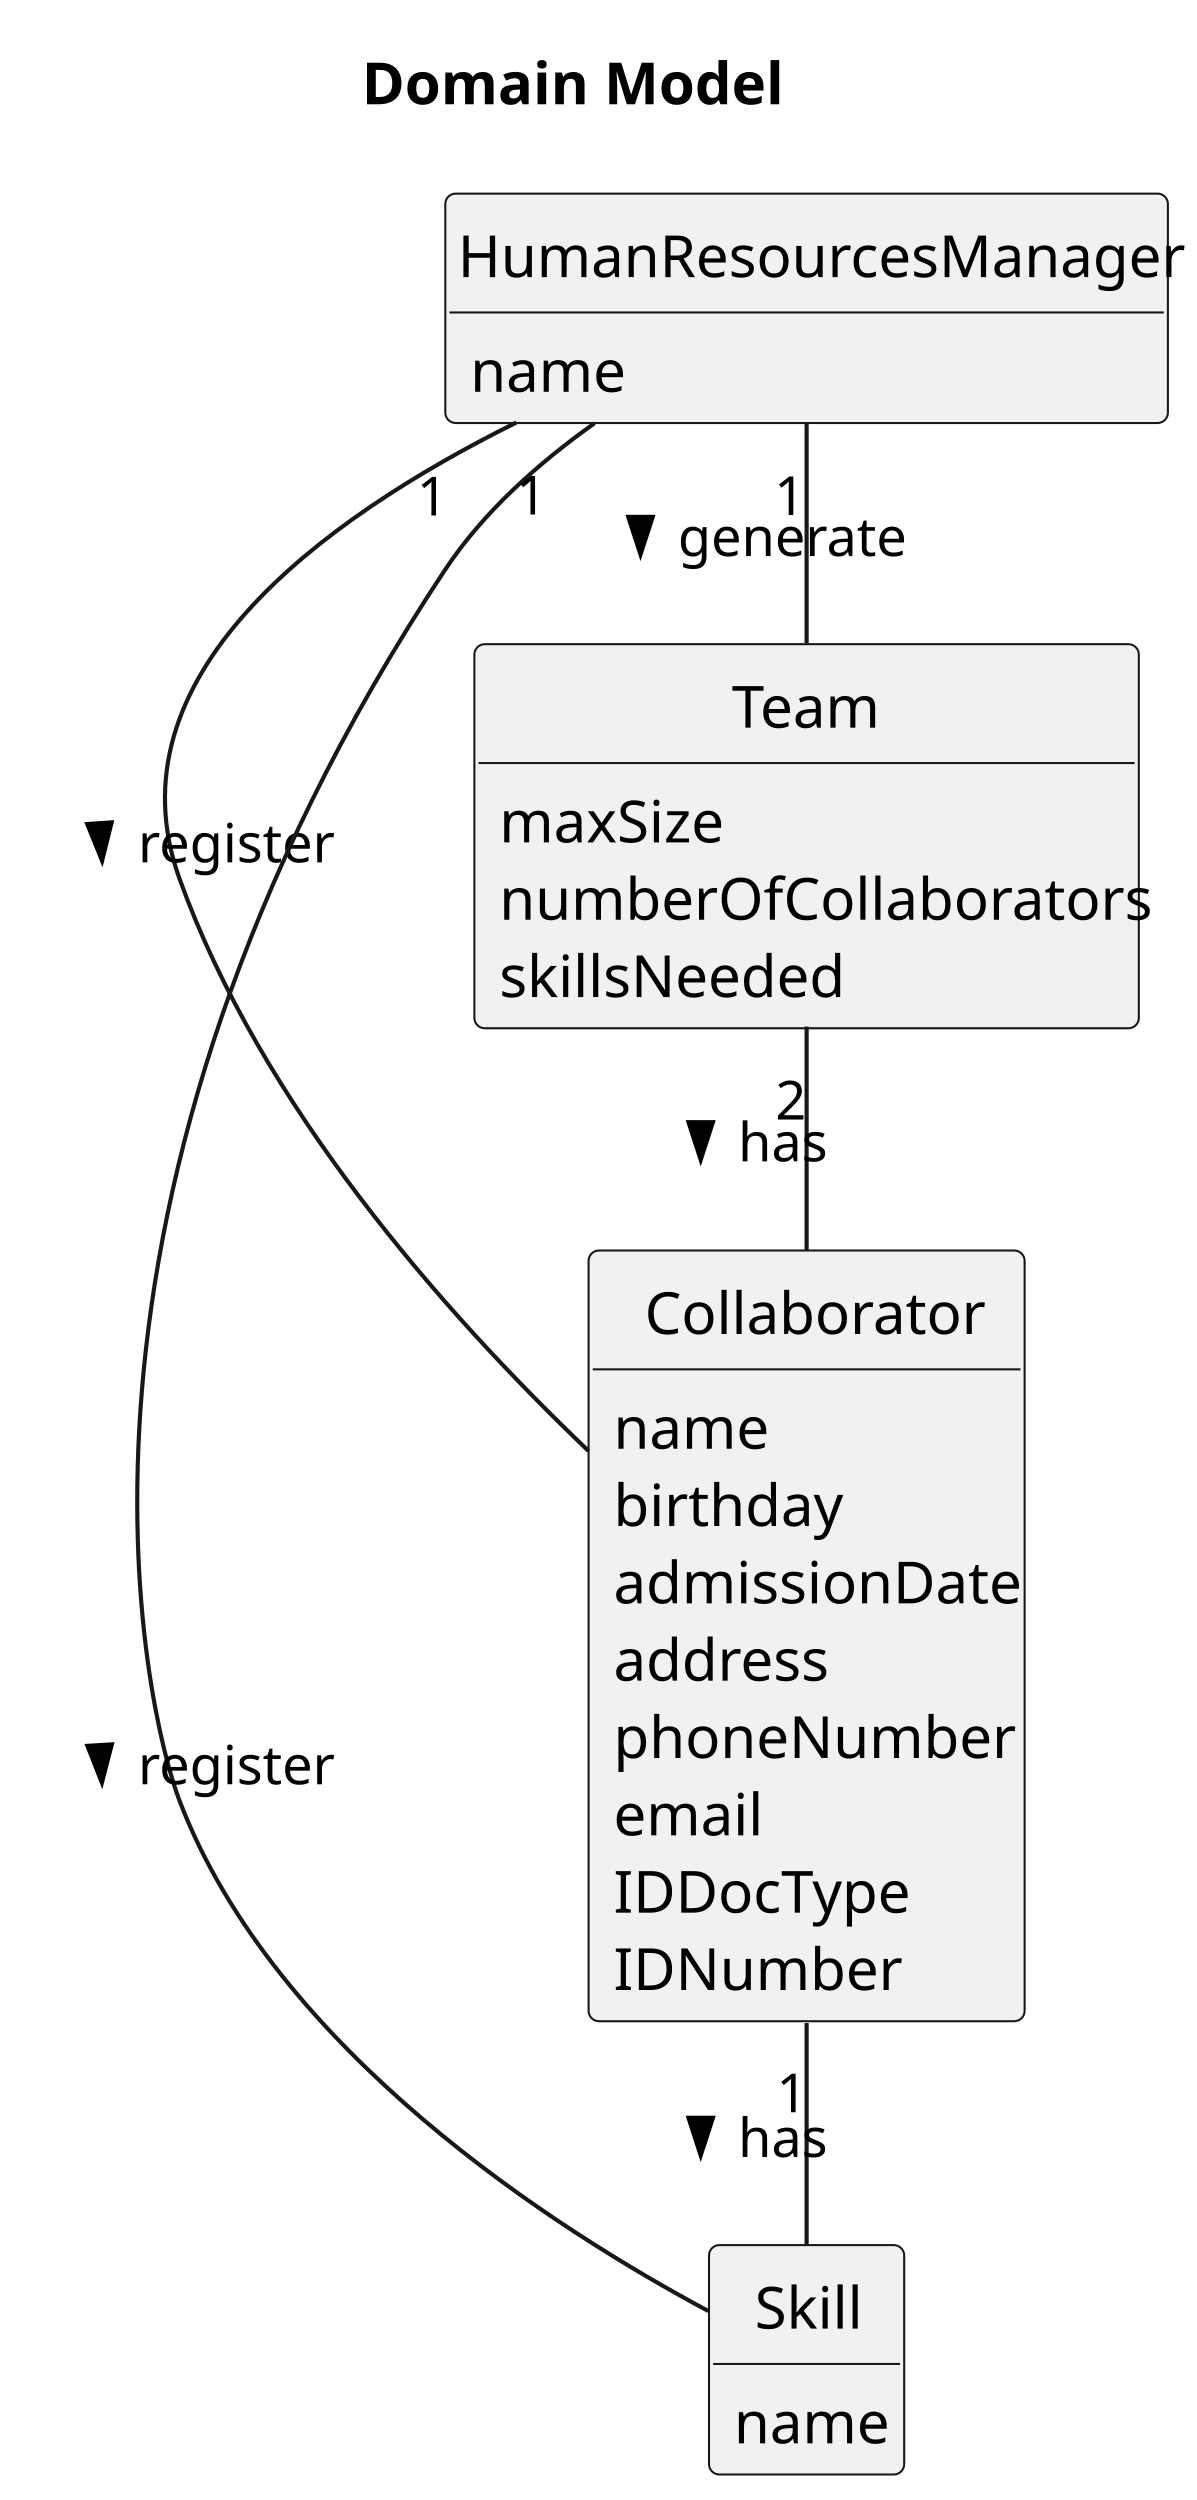
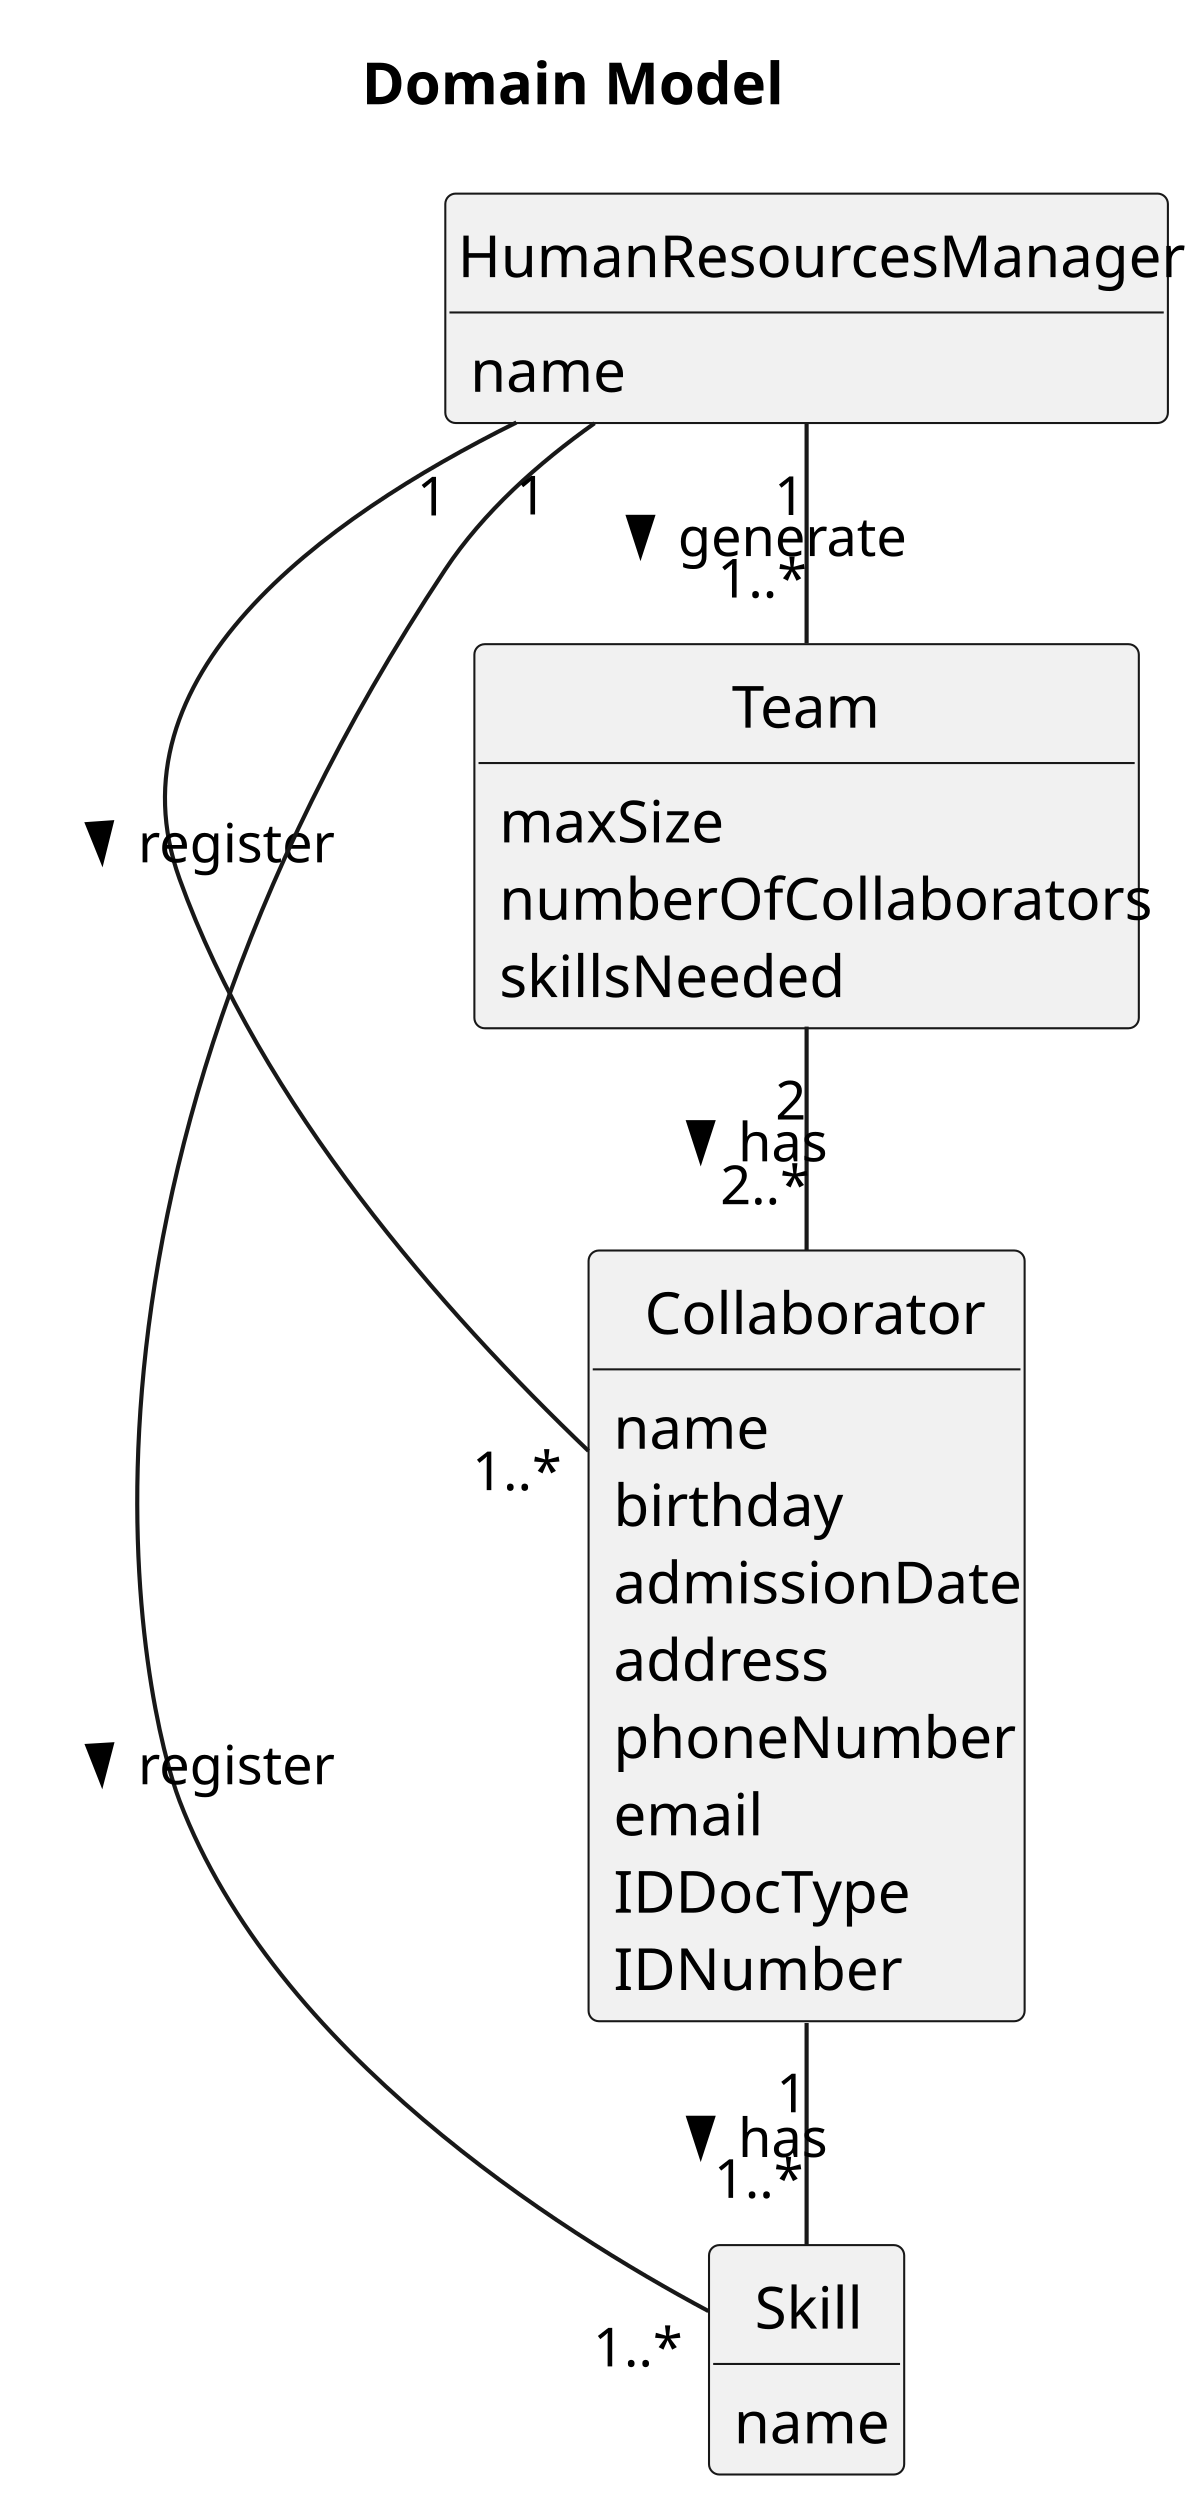
<svg xmlns="http://www.w3.org/2000/svg" contentStyleType="text/css" height="602px" preserveAspectRatio="none" style="width:288px;height:602px;background:#FFFFFF;" version="1.1" viewBox="0 0 288 602" width="288px" zoomAndPan="magnify">
  <defs />
  <g>
    <text fill="#000000" font-family="sans-serif" font-size="14" font-weight="bold" lengthAdjust="spacing" textLength="100" x="87.115" y="25.107">Domain Model</text>
    <g id="elem_HumanResourcesManager">
      <rect codeLine="14" fill="#F1F1F1" height="55.242" id="HumanResourcesManager" rx="2.5" ry="2.5" style="stroke:#181818;stroke-width:0.5;" width="174" x="107.23" y="46.621" />
      <text fill="#000000" font-family="sans-serif" font-size="14" lengthAdjust="spacing" textLength="168" x="110.23" y="66.728">HumanResourcesManager</text>
      <line style="stroke:#181818;stroke-width:0.5;" x1="108.23" x2="280.23" y1="75.242" y2="75.242" />
      <text fill="#000000" font-family="sans-serif" font-size="14" lengthAdjust="spacing" textLength="35" x="113.23" y="94.35">name</text>
    </g>
    <g id="elem_Team">
      <rect codeLine="18" fill="#F1F1F1" height="92.484" id="Team" rx="2.5" ry="2.5" style="stroke:#181818;stroke-width:0.5;" width="160" x="114.23" y="155.121" />
      <text fill="#000000" font-family="sans-serif" font-size="14" lengthAdjust="spacing" textLength="36" x="176.23" y="175.228">Team</text>
      <line style="stroke:#181818;stroke-width:0.5;" x1="115.23" x2="273.23" y1="183.742" y2="183.742" />
      <text fill="#000000" font-family="sans-serif" font-size="14" lengthAdjust="spacing" textLength="51" x="120.23" y="202.85">maxSize</text>
      <text fill="#000000" font-family="sans-serif" font-size="14" lengthAdjust="spacing" textLength="148" x="120.23" y="221.471">numberOfCollaborators</text>
      <text fill="#000000" font-family="sans-serif" font-size="14" lengthAdjust="spacing" textLength="79" x="120.23" y="240.092">skillsNeeded</text>
    </g>
    <g id="elem_Collaborator">
      <rect codeLine="24" fill="#F1F1F1" height="185.59" id="Collaborator" rx="2.5" ry="2.5" style="stroke:#181818;stroke-width:0.5;" width="105" x="141.73" y="301.121" />
      <text fill="#000000" font-family="sans-serif" font-size="14" lengthAdjust="spacing" textLength="78" x="155.23" y="321.228">Collaborator</text>
      <line style="stroke:#181818;stroke-width:0.5;" x1="142.73" x2="245.73" y1="329.742" y2="329.742" />
      <text fill="#000000" font-family="sans-serif" font-size="14" lengthAdjust="spacing" textLength="35" x="147.73" y="348.85">name</text>
      <text fill="#000000" font-family="sans-serif" font-size="14" lengthAdjust="spacing" textLength="51" x="147.73" y="367.471">birthday</text>
      <text fill="#000000" font-family="sans-serif" font-size="14" lengthAdjust="spacing" textLength="93" x="147.73" y="386.092">admissionDate</text>
      <text fill="#000000" font-family="sans-serif" font-size="14" lengthAdjust="spacing" textLength="51" x="147.73" y="404.713">address</text>
      <text fill="#000000" font-family="sans-serif" font-size="14" lengthAdjust="spacing" textLength="89" x="147.73" y="423.334">phoneNumber</text>
      <text fill="#000000" font-family="sans-serif" font-size="14" lengthAdjust="spacing" textLength="33" x="147.73" y="441.955">email</text>
      <text fill="#000000" font-family="sans-serif" font-size="14" lengthAdjust="spacing" textLength="70" x="147.73" y="460.576">IDDocType</text>
      <text fill="#000000" font-family="sans-serif" font-size="14" lengthAdjust="spacing" textLength="62" x="147.73" y="479.197">IDNumber</text>
    </g>
    <g id="elem_Skill">
      <rect codeLine="35" fill="#F1F1F1" height="55.242" id="Skill" rx="2.5" ry="2.5" style="stroke:#181818;stroke-width:0.5;" width="47" x="170.73" y="540.621" />
      <text fill="#000000" font-family="sans-serif" font-size="14" lengthAdjust="spacing" textLength="25" x="181.73" y="560.729">Skill</text>
      <line style="stroke:#181818;stroke-width:0.5;" x1="171.73" x2="216.73" y1="569.242" y2="569.242" />
      <text fill="#000000" font-family="sans-serif" font-size="14" lengthAdjust="spacing" textLength="35" x="176.73" y="588.35">name</text>
    </g>
    <g id="link_HumanResourcesManager_Team">
      <path codeLine="39" d="M194.23,101.641 C194.23,117.191 194.23,137.041 194.23,154.911 " fill="none" id="HumanResourcesManager-Team" style="stroke:#181818;stroke-width:1.0;" />
      <polygon fill="#000000" points="154.23,133.517,157.169,124.472,151.291,124.472,154.23,133.517" style="stroke:#000000;stroke-width:1.0;" />
      <text fill="#000000" font-family="sans-serif" font-size="13" lengthAdjust="spacing" textLength="50" x="163.23" y="133.899">generate</text>
      <text fill="#000000" font-family="sans-serif" font-size="13" lengthAdjust="spacing" textLength="7" x="186.421" y="124.005">1</text>
+       <text fill="#000000" font-family="sans-serif" font-size="13" lengthAdjust="spacing" textLength="20" x="172.761" y="143.89">1..*</text>
    </g>
    <g id="link_HumanResourcesManager_Collaborator">
      <path codeLine="40" d="M124.35,101.731 C76.92,125.301 25.75,163.081 43.23,211.621 C62.8,265.981 106.38,315.641 141.71,349.391 " fill="none" id="HumanResourcesManager-Collaborator" style="stroke:#181818;stroke-width:1.0;" />
      <polygon fill="#000000" points="24.58,207.254,26.879,198.026,21.015,198.437,24.58,207.254" style="stroke:#000000;stroke-width:1.0;" />
      <text fill="#000000" font-family="sans-serif" font-size="13" lengthAdjust="spacing" textLength="43" x="33.23" y="207.649">register</text>
      <text fill="#000000" font-family="sans-serif" font-size="13" lengthAdjust="spacing" textLength="7" x="100.381" y="124.115">1</text>
+       <text fill="#000000" font-family="sans-serif" font-size="13" lengthAdjust="spacing" textLength="20" x="113.7" y="358.822">1..*</text>
    </g>
    <g id="link_Team_Collaborator">
      <path codeLine="41" d="M194.23,247.211 C194.23,263.441 194.23,282.311 194.23,301.011 " fill="none" id="Team-Collaborator" style="stroke:#181818;stroke-width:1.0;" />
      <polygon fill="#000000" points="168.73,279.267,171.669,270.221,165.791,270.221,168.73,279.267" style="stroke:#000000;stroke-width:1.0;" />
      <text fill="#000000" font-family="sans-serif" font-size="13" lengthAdjust="spacing" textLength="21" x="177.73" y="279.649">has</text>
      <text fill="#000000" font-family="sans-serif" font-size="13" lengthAdjust="spacing" textLength="7" x="186.694" y="269.584">2</text>
+       <text fill="#000000" font-family="sans-serif" font-size="13" lengthAdjust="spacing" textLength="20" x="173.433" y="289.97">2..*</text>
    </g>
    <g id="link_Collaborator_Skill">
      <path codeLine="42" d="M194.23,487.131 C194.23,506.661 194.23,525.791 194.23,540.551 " fill="none" id="Collaborator-Skill" style="stroke:#181818;stroke-width:1.0;" />
      <polygon fill="#000000" points="168.73,519.017,171.669,509.971,165.791,509.971,168.73,519.017" style="stroke:#000000;stroke-width:1.0;" />
      <text fill="#000000" font-family="sans-serif" font-size="13" lengthAdjust="spacing" textLength="21" x="177.73" y="519.399">has</text>
      <text fill="#000000" font-family="sans-serif" font-size="13" lengthAdjust="spacing" textLength="7" x="186.973" y="508.64">1</text>
+       <text fill="#000000" font-family="sans-serif" font-size="13" lengthAdjust="spacing" textLength="20" x="171.917" y="529.244">1..*</text>
    </g>
    <g id="link_HumanResourcesManager_Skill">
      <path codeLine="43" d="M143.17,101.911 C129.71,111.461 116.4,123.291 107.23,137.121 C6,289.841 35.02,412.141 43.23,433.621 C66.29,493.961 134.21,537.041 170.59,556.511 " fill="none" id="HumanResourcesManager-Skill" style="stroke:#181818;stroke-width:1.0;" />
      <polygon fill="#000000" points="24.531,429.257,26.92,420.052,21.053,420.406,24.531,429.257" style="stroke:#000000;stroke-width:1.0;" />
      <text fill="#000000" font-family="sans-serif" font-size="13" lengthAdjust="spacing" textLength="43" x="33.23" y="429.649">register</text>
      <text fill="#000000" font-family="sans-serif" font-size="13" lengthAdjust="spacing" textLength="7" x="124.235" y="123.883">1</text>
+       <text fill="#000000" font-family="sans-serif" font-size="13" lengthAdjust="spacing" textLength="20" x="142.811" y="569.826">1..*</text>
    </g>
  </g>
</svg>
